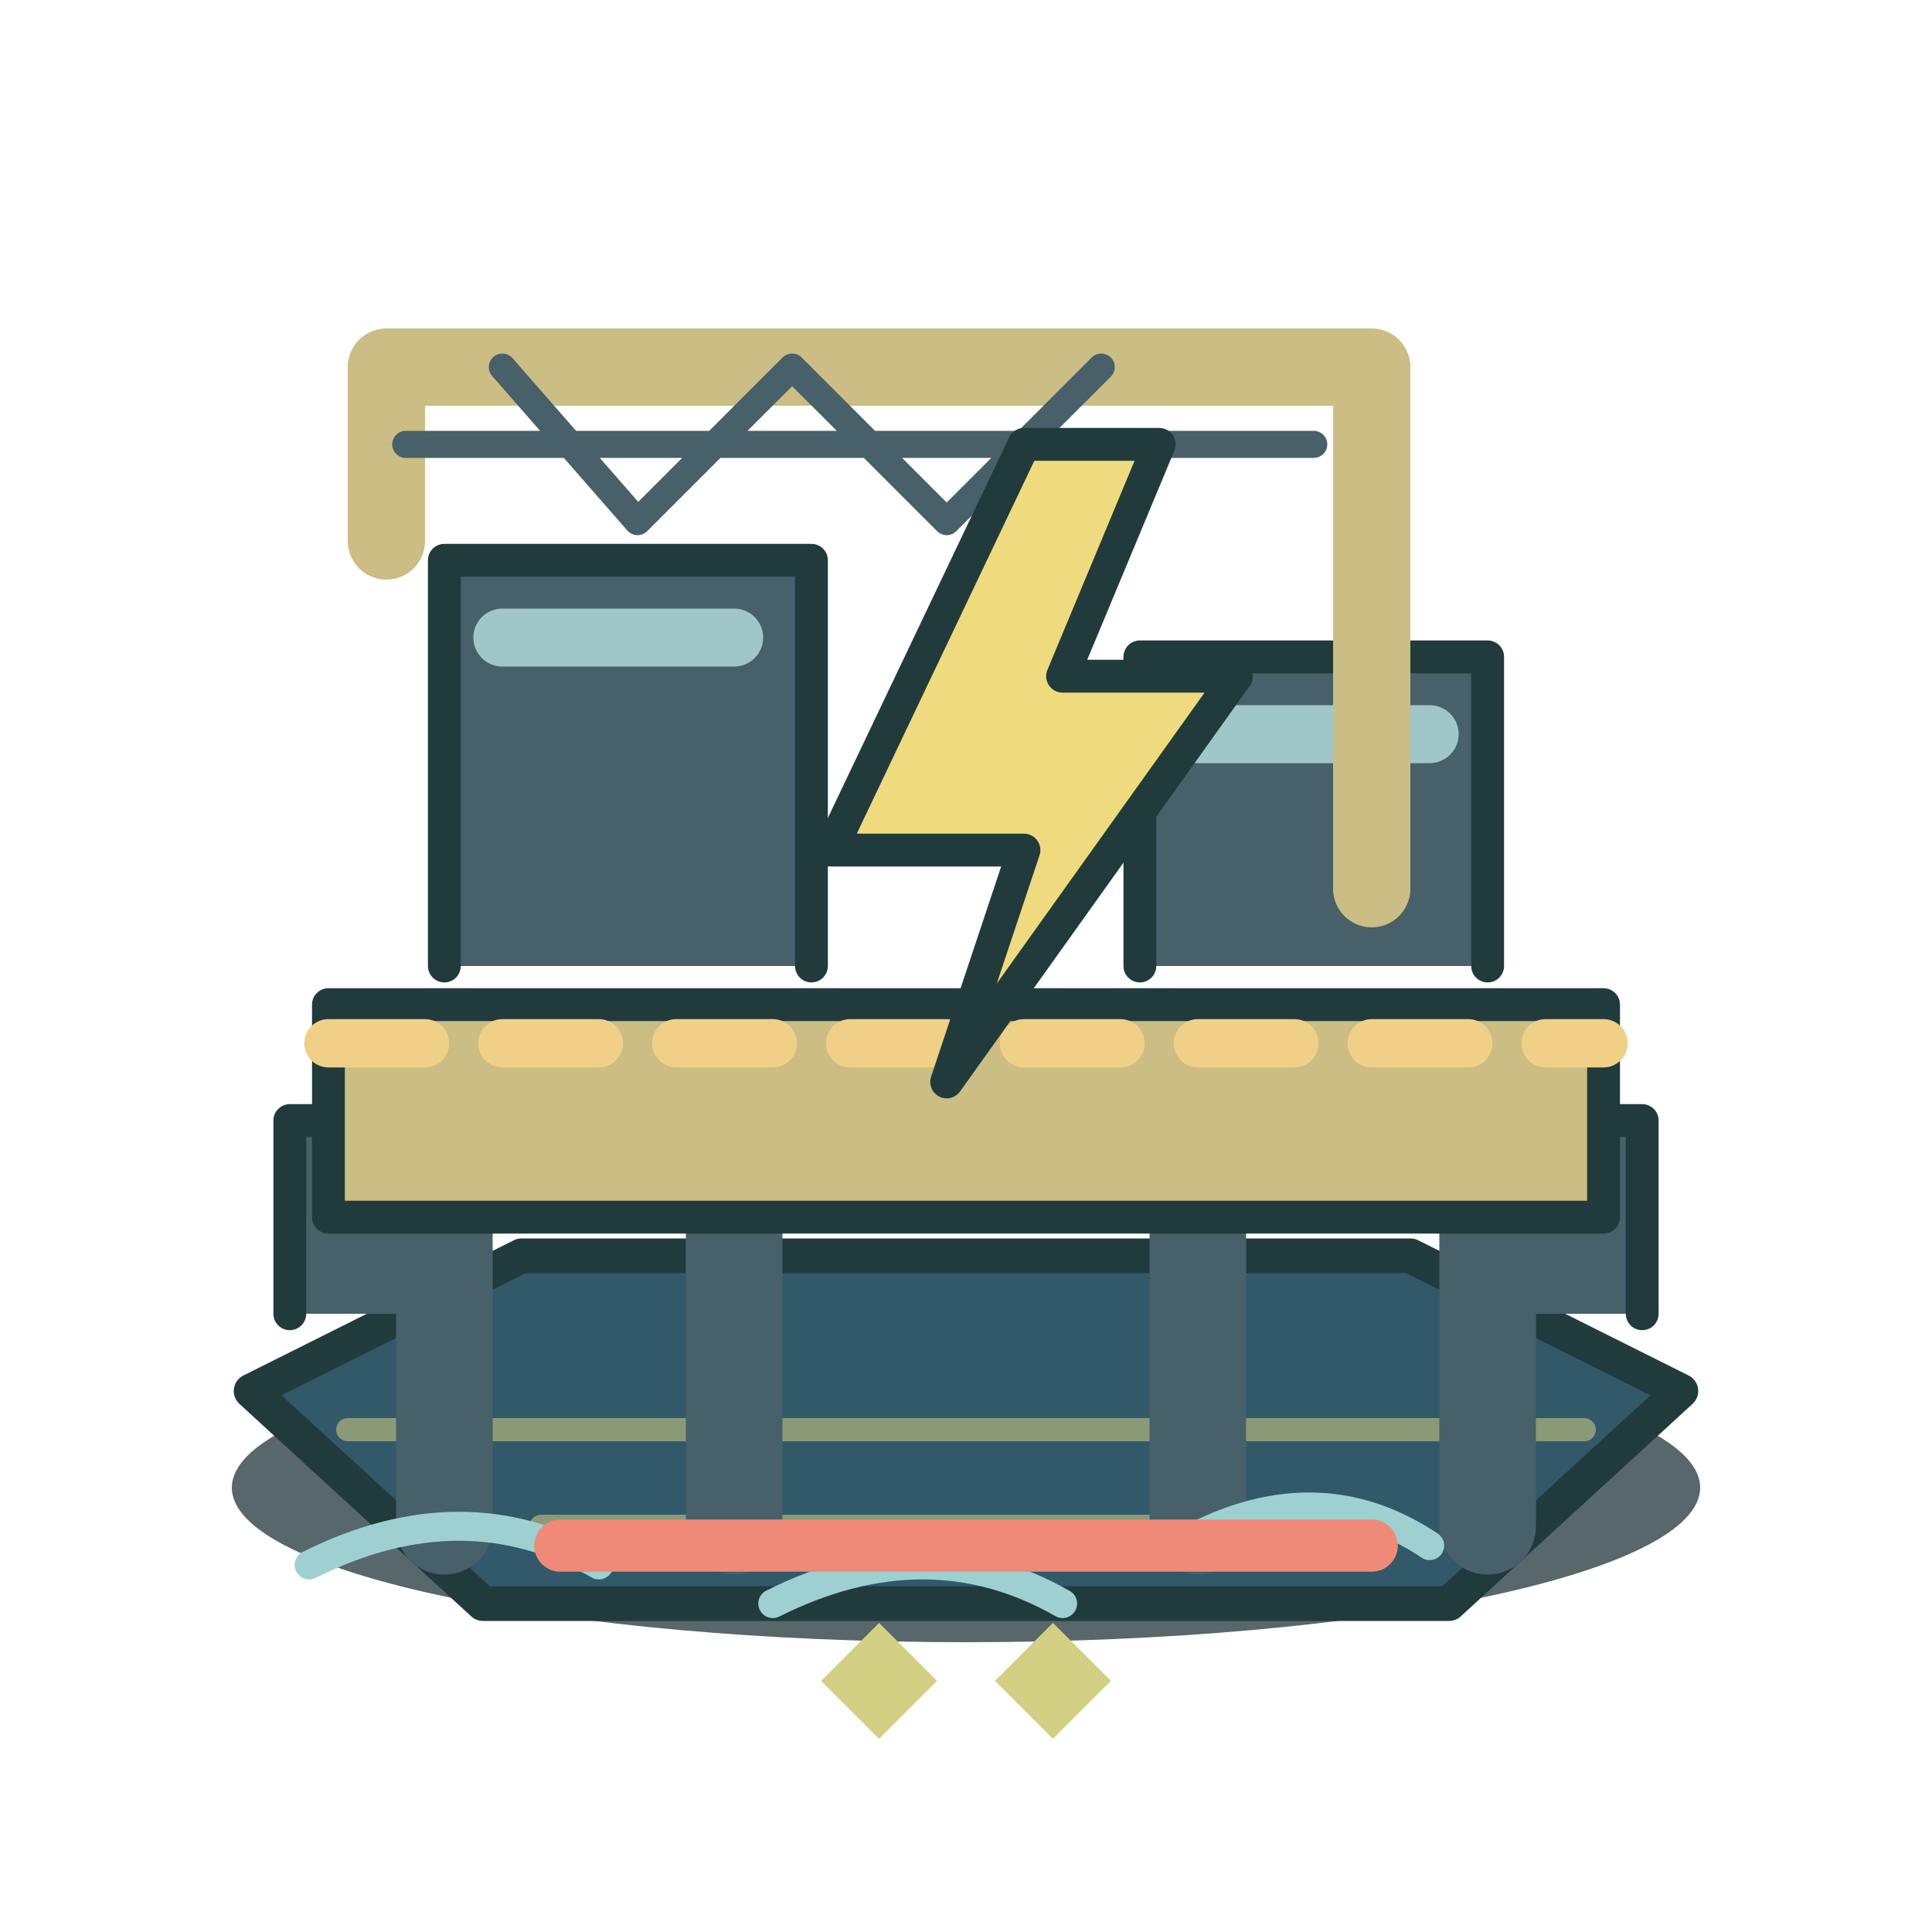
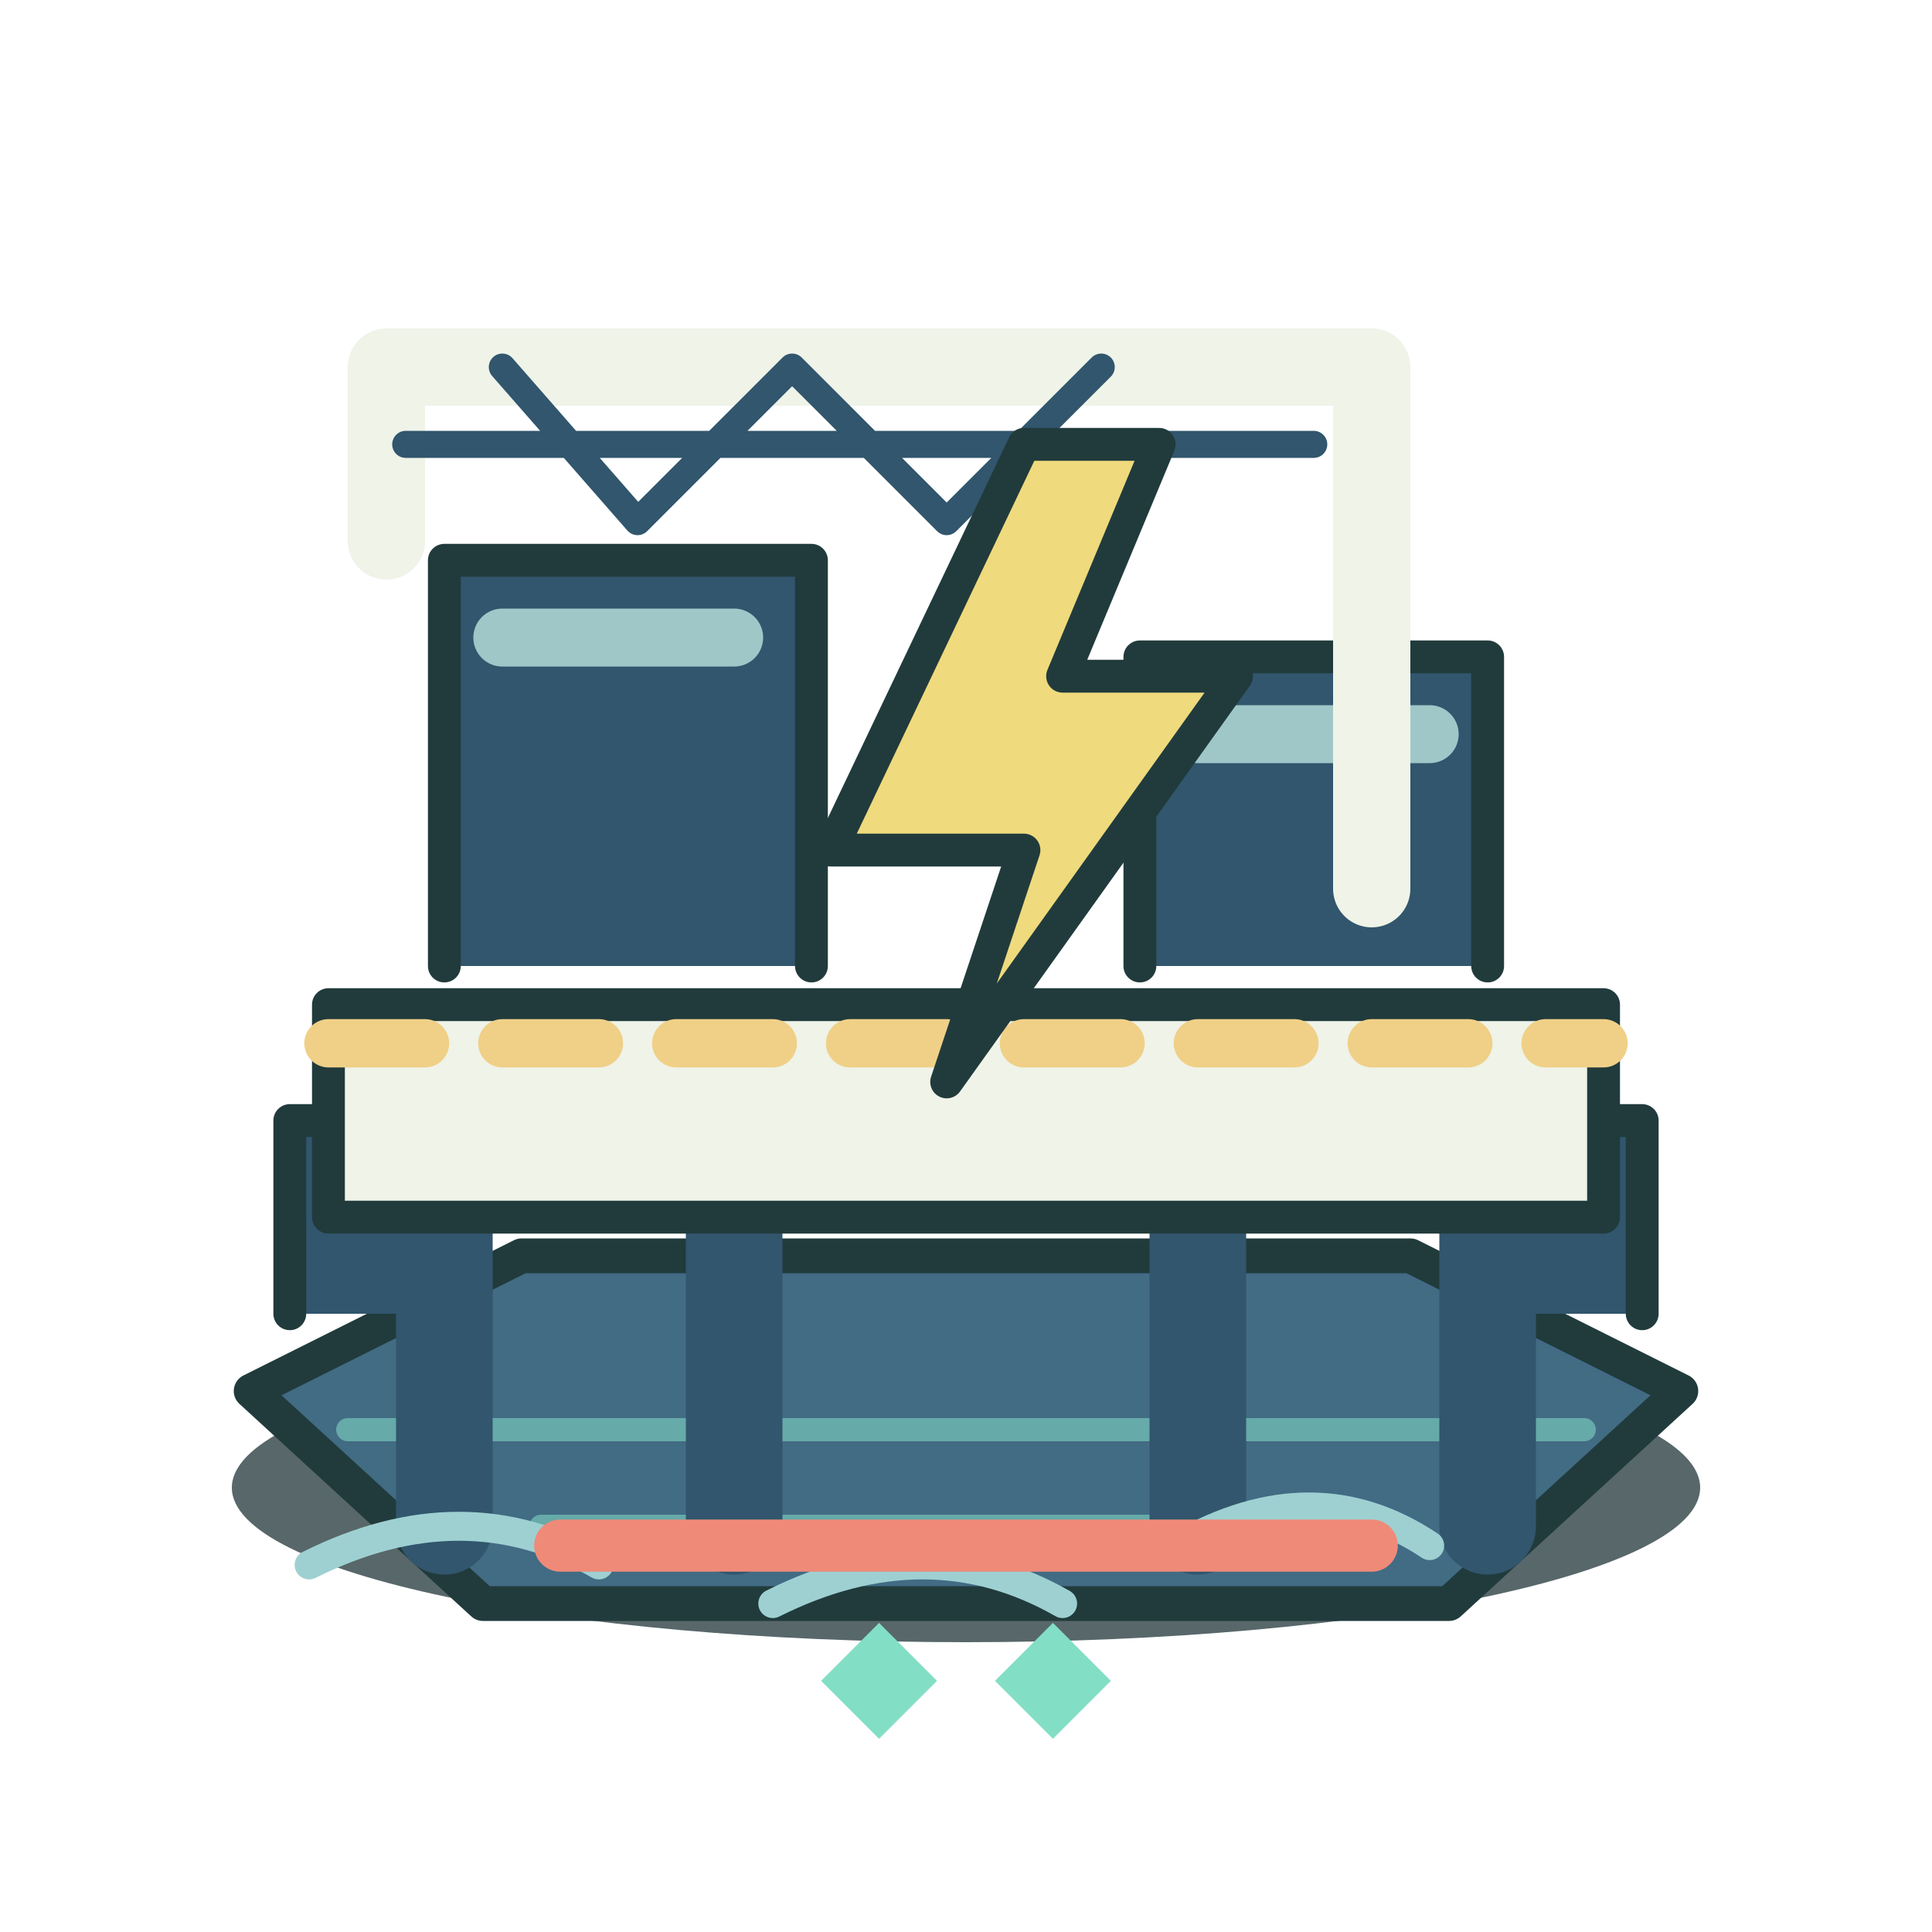
<svg xmlns="http://www.w3.org/2000/svg" viewBox="-50 -50 100 100" role="img" aria-label="海上能源平台 Lv.2">
  <g class="building-art building-energyplatform" stroke="#213b3c" stroke-width="1.7" stroke-linejoin="round" stroke-linecap="round">
    <ellipse cy="27" rx="38" ry="8" fill="#10272b" opacity=".7" stroke="none" />
-     <path d="M-37 22l14-7h46l14 7-12 11h-50z" fill="#315969" stroke="#213b3c" stroke-width="1.8" />
-     <path d="M-32 24h64m-54 5h44" stroke="#d3cf83" stroke-opacity=".55" stroke-width="1.2" />
-     <path d="M-35 18V8h9v10m52 0V8h9v10" fill="#47606a" />
-     <path d="M-32 11h4m28 0h4" stroke="#d3cf83" stroke-width="2" />
-     <path d="M-27 29V10m54 19V10m-39 19V10m24 19V10" stroke="#47606a" stroke-width="5" />
-     <path d="M-33 2h66v11h-66z" fill="#cbbd83" />
+     <path d="M-37 22l14-7h46l14 7-12 11h-50z" fill="#426b84" stroke="#213b3c" stroke-width="1.8" />
+     <path d="M-32 24h64m-54 5h44" stroke="#83dec6" stroke-opacity=".55" stroke-width="1.2" />
+     <path d="M-35 18V8h9v10m52 0V8h9v10" fill="#31566d" />
+     <path d="M-32 11h4m28 0h4" stroke="#83dec6" stroke-width="2" />
+     <path d="M-27 29V10m54 19V10m-39 19V10m24 19V10" stroke="#31566d" stroke-width="5" />
+     <path d="M-33 2h66v11h-66z" fill="#eff3e8" />
    <path d="M-33 4h66" stroke="#f0d087" stroke-width="2.5" stroke-dasharray="5 4" />
-     <path d="M-27 0v-21h19V0m17 0v-16h18V0" fill="#47606a" />
+     <path d="M-27 0v-21h19V0m17 0v-16h18V0" fill="#31566d" />
    <path d="M-24-17h12m24 5h12" stroke="#a0c7c8" stroke-width="3" />
-     <path d="M-30-22V-31H21v27" fill="none" stroke="#cbbd83" stroke-width="4" />
-     <path d="M-29-27H18m-42-4 7 8 8-8 8 8 8-8" fill="none" stroke="#47606a" stroke-width="1.4" />
+     <path d="M-30-22V-31H21v27" fill="none" stroke="#eff3e8" stroke-width="4" />
+     <path d="M-29-27H18m-42-4 7 8 8-8 8 8 8-8" fill="none" stroke="#31566d" stroke-width="1.4" />
    <path d="M3-27L-7-6H3l-4 12 15-21H5l5-12z" fill="#efda7d" />
    <path d="M-34 31q8-4 15 0m9 2q8-4 15 0m6-3q7-4 13 0" fill="none" stroke="#9ed0d2" stroke-width="1.5" />
    <path d="M-21 30h42" stroke="#ef8a78" stroke-width="2.7" />
-     <path d="M-7.5 37l3-3 3 3-3 3z" fill="#d3cf83" stroke="none" />
-     <path d="M1.5 37l3-3 3 3-3 3z" fill="#d3cf83" stroke="none" />
+     <path d="M-7.5 37l3-3 3 3-3 3z" fill="#83dec6" stroke="none" />
+     <path d="M1.5 37l3-3 3 3-3 3z" fill="#83dec6" stroke="none" />
  </g>
</svg>
